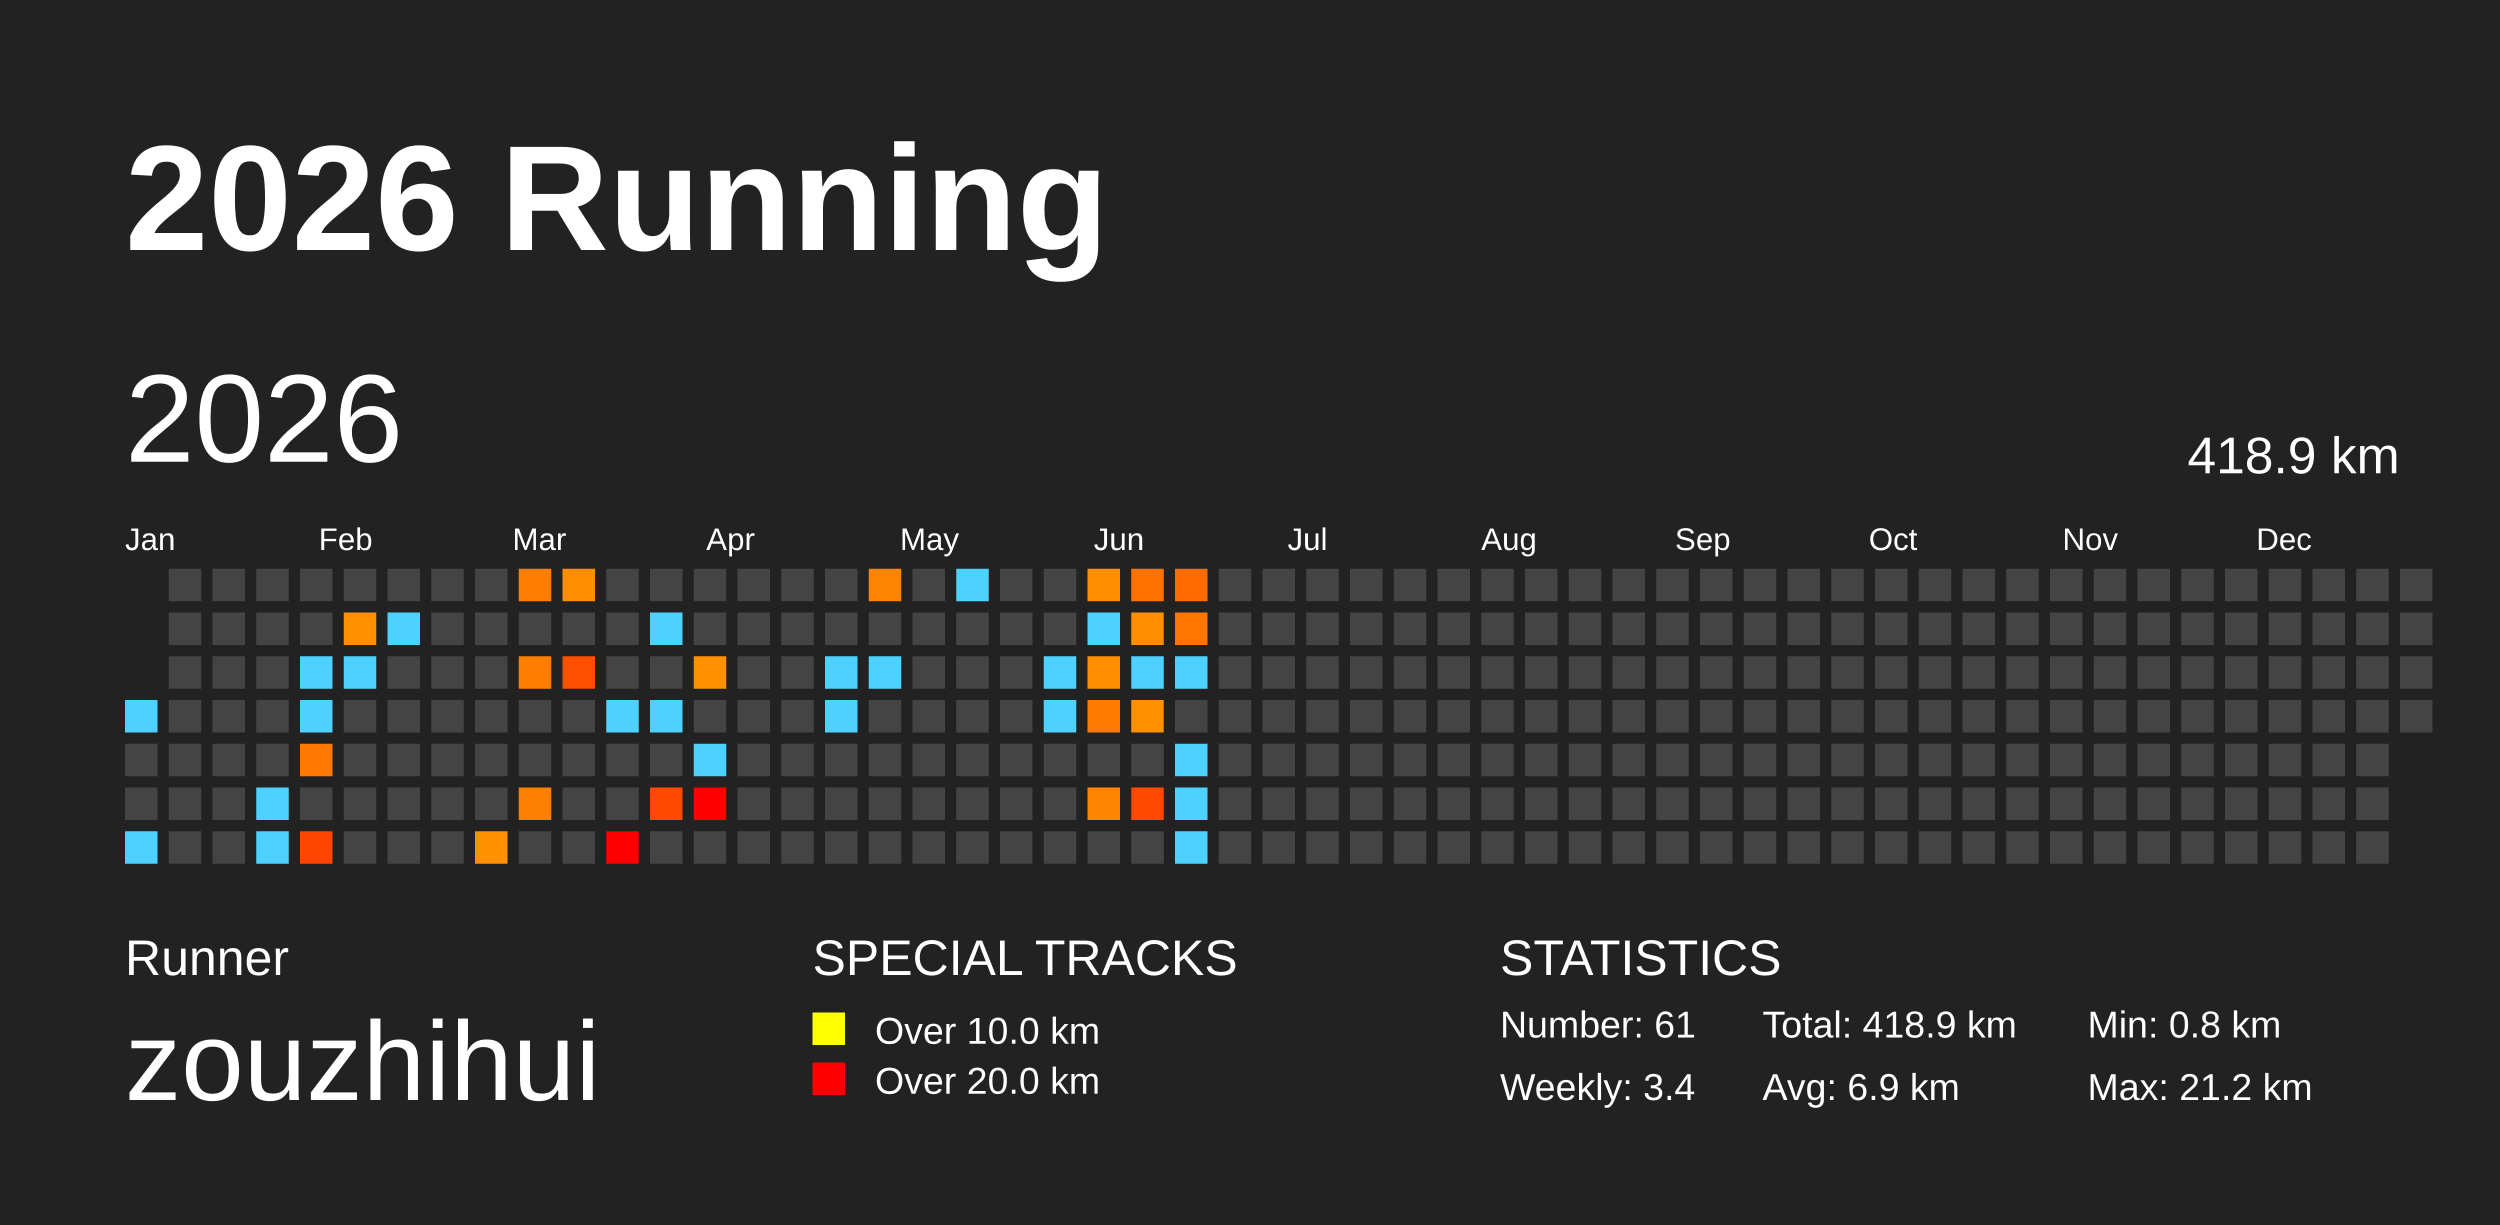
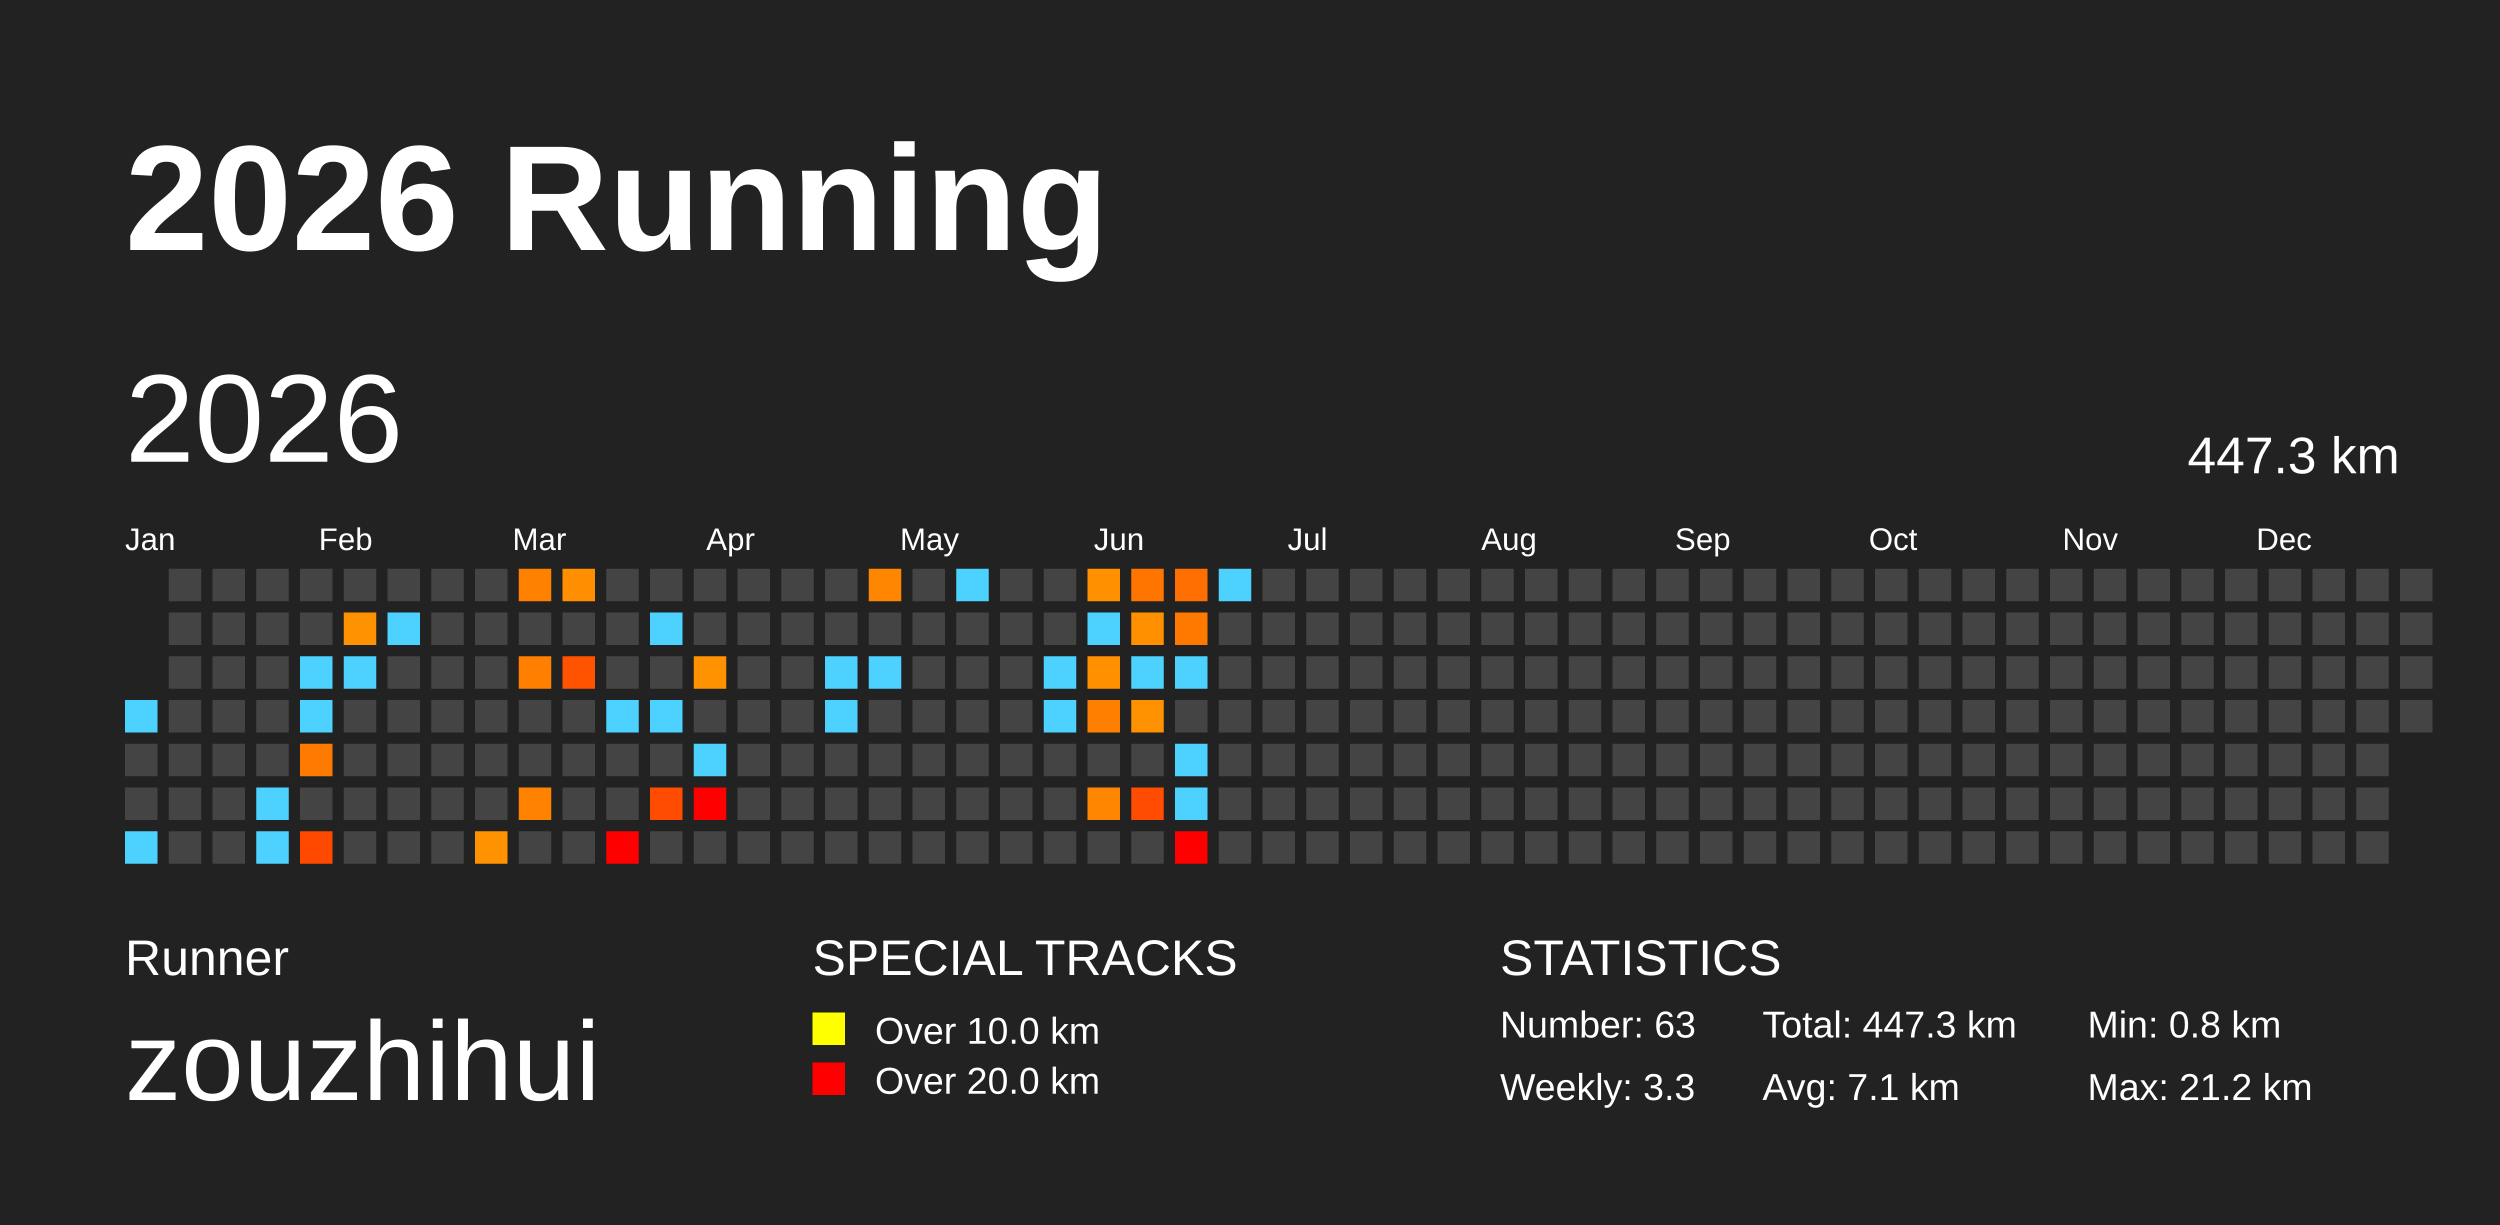
<svg xmlns="http://www.w3.org/2000/svg" baseProfile="full" height="98mm" version="1.1" viewBox="0,0,200,98" width="200mm">
  <defs />
  <rect fill="#222222" height="98" width="200" x="0" y="0" />
  <text fill="#FFFFFF" style="font-size:12px; font-family:Arial; font-weight:bold;" x="10" y="20">2026 Running</text>
  <text fill="#FFFFFF" style="font-size:4px; font-family:Arial" x="10" y="78">Runner</text>
  <text fill="#FFFFFF" style="font-size:9px; font-family:Arial" x="10" y="88">zouzhihui</text>
  <text fill="#FFFFFF" style="font-size:4px; font-family:Arial" x="65" y="78">SPECIAL TRACKS</text>
  <rect fill="yellow" height="2.6" width="2.6" x="65" y="81" />
  <text fill="#FFFFFF" style="font-size:3px; font-family:Arial" x="70" y="83.5">Over 10.0 km</text>
  <rect fill="red" height="2.6" width="2.6" x="65" y="85" />
  <text fill="#FFFFFF" style="font-size:3px; font-family:Arial" x="70" y="87.5">Over 20.0 km</text>
  <text fill="#FFFFFF" style="font-size:4px; font-family:Arial" x="120" y="78">STATISTICS</text>
-   <text fill="#FFFFFF" style="font-size:3px; font-family:Arial" x="120" y="83">Number: 61</text>
-   <text fill="#FFFFFF" style="font-size:3px; font-family:Arial" x="120" y="88">Weekly: 3.4</text>
-   <text fill="#FFFFFF" style="font-size:3px; font-family:Arial" x="141" y="83">Total: 418.9 km</text>
-   <text fill="#FFFFFF" style="font-size:3px; font-family:Arial" x="141" y="88">Avg: 6.9 km</text>
+   <text fill="#FFFFFF" style="font-size:3px; font-family:Arial" x="120" y="83">Number: 63</text>
+   <text fill="#FFFFFF" style="font-size:3px; font-family:Arial" x="120" y="88">Weekly: 3.3</text>
+   <text fill="#FFFFFF" style="font-size:3px; font-family:Arial" x="141" y="83">Total: 447.3 km</text>
+   <text fill="#FFFFFF" style="font-size:3px; font-family:Arial" x="141" y="88">Avg: 7.1 km</text>
  <text fill="#FFFFFF" style="font-size:3px; font-family:Arial" x="167" y="83">Min: 0.8 km</text>
  <text fill="#FFFFFF" style="font-size:3px; font-family:Arial" x="167" y="88">Max: 21.2 km</text>
  <text dominant-baseline="hanging" fill="#FFFFFF" style="font-size:10.0px; font-family:Arial;" x="10" y="30">2026</text>
-   <text dominant-baseline="hanging" fill="#FFFFFF" style="font-size:4.125px; font-family:Arial;" x="175" y="35">418.9 km</text>
+   <text dominant-baseline="hanging" fill="#FFFFFF" style="font-size:4.125px; font-family:Arial;" x="175" y="35">447.3 km</text>
  <text fill="#FFFFFF" style="font-size:2.5px; font-family:Arial" x="10.0" y="44">Jan</text>
  <text fill="#FFFFFF" style="font-size:2.5px; font-family:Arial" x="25.5" y="44">Feb</text>
  <text fill="#FFFFFF" style="font-size:2.5px; font-family:Arial" x="41.0" y="44">Mar</text>
  <text fill="#FFFFFF" style="font-size:2.5px; font-family:Arial" x="56.5" y="44">Apr</text>
  <text fill="#FFFFFF" style="font-size:2.5px; font-family:Arial" x="72.0" y="44">May</text>
  <text fill="#FFFFFF" style="font-size:2.5px; font-family:Arial" x="87.5" y="44">Jun</text>
  <text fill="#FFFFFF" style="font-size:2.5px; font-family:Arial" x="103.0" y="44">Jul</text>
  <text fill="#FFFFFF" style="font-size:2.5px; font-family:Arial" x="118.5" y="44">Aug</text>
  <text fill="#FFFFFF" style="font-size:2.5px; font-family:Arial" x="134.0" y="44">Sep</text>
  <text fill="#FFFFFF" style="font-size:2.5px; font-family:Arial" x="149.5" y="44">Oct</text>
  <text fill="#FFFFFF" style="font-size:2.5px; font-family:Arial" x="165.0" y="44">Nov</text>
  <text fill="#FFFFFF" style="font-size:2.5px; font-family:Arial" x="180.5" y="44">Dec</text>
  <rect fill="#4dd2ff" height="2.6" width="2.6" x="10.0" y="56.0" />
  <rect fill="#444444" height="2.6" width="2.6" x="10.0" y="59.5" />
  <rect fill="#444444" height="2.6" width="2.6" x="10.0" y="63.0" />
  <rect fill="#4dd2ff" height="2.6" width="2.6" x="10.0" y="66.5" />
  <rect fill="#444444" height="2.6" width="2.6" x="13.5" y="45.5" />
  <rect fill="#444444" height="2.6" width="2.6" x="13.5" y="49.0" />
  <rect fill="#444444" height="2.6" width="2.6" x="13.5" y="52.5" />
  <rect fill="#444444" height="2.6" width="2.6" x="13.5" y="56.0" />
  <rect fill="#444444" height="2.6" width="2.6" x="13.5" y="59.5" />
  <rect fill="#444444" height="2.6" width="2.6" x="13.5" y="63.0" />
  <rect fill="#444444" height="2.6" width="2.6" x="13.5" y="66.5" />
  <rect fill="#444444" height="2.6" width="2.6" x="17.0" y="45.5" />
  <rect fill="#444444" height="2.6" width="2.6" x="17.0" y="49.0" />
  <rect fill="#444444" height="2.6" width="2.6" x="17.0" y="52.5" />
  <rect fill="#444444" height="2.6" width="2.6" x="17.0" y="56.0" />
  <rect fill="#444444" height="2.6" width="2.6" x="17.0" y="59.5" />
  <rect fill="#444444" height="2.6" width="2.6" x="17.0" y="63.0" />
  <rect fill="#444444" height="2.6" width="2.6" x="17.0" y="66.5" />
  <rect fill="#444444" height="2.6" width="2.6" x="20.5" y="45.5" />
  <rect fill="#444444" height="2.6" width="2.6" x="20.5" y="49.0" />
  <rect fill="#444444" height="2.6" width="2.6" x="20.5" y="52.5" />
  <rect fill="#444444" height="2.6" width="2.6" x="20.5" y="56.0" />
  <rect fill="#444444" height="2.6" width="2.6" x="20.5" y="59.5" />
  <rect fill="#4dd2ff" height="2.6" width="2.6" x="20.5" y="63.0" />
  <rect fill="#4dd2ff" height="2.6" width="2.6" x="20.5" y="66.5" />
  <rect fill="#444444" height="2.6" width="2.6" x="24.0" y="45.5" />
  <rect fill="#444444" height="2.6" width="2.6" x="24.0" y="49.0" />
  <rect fill="#4dd2ff" height="2.6" width="2.6" x="24.0" y="52.5" />
  <rect fill="#4dd2ff" height="2.6" width="2.6" x="24.0" y="56.0" />
-   <rect fill="#ff7800" height="2.6" width="2.6" x="24.0" y="59.5" />
+   <rect fill="#ff7a00" height="2.6" width="2.6" x="24.0" y="59.5" />
  <rect fill="#444444" height="2.6" width="2.6" x="24.0" y="63.0" />
-   <rect fill="#ff4500" height="2.6" width="2.6" x="24.0" y="66.5" />
+   <rect fill="#ff4900" height="2.6" width="2.6" x="24.0" y="66.5" />
  <rect fill="#444444" height="2.6" width="2.6" x="27.5" y="45.5" />
-   <rect fill="#ff9000" height="2.6" width="2.6" x="27.5" y="49.0" />
+   <rect fill="#ff9200" height="2.6" width="2.6" x="27.5" y="49.0" />
  <rect fill="#4dd2ff" height="2.6" width="2.6" x="27.5" y="52.5" />
  <rect fill="#444444" height="2.6" width="2.6" x="27.5" y="56.0" />
  <rect fill="#444444" height="2.6" width="2.6" x="27.5" y="59.5" />
  <rect fill="#444444" height="2.6" width="2.6" x="27.5" y="63.0" />
  <rect fill="#444444" height="2.6" width="2.6" x="27.5" y="66.5" />
  <rect fill="#444444" height="2.6" width="2.6" x="31.0" y="45.5" />
  <rect fill="#4dd2ff" height="2.6" width="2.6" x="31.0" y="49.0" />
  <rect fill="#444444" height="2.6" width="2.6" x="31.0" y="52.5" />
  <rect fill="#444444" height="2.6" width="2.6" x="31.0" y="56.0" />
  <rect fill="#444444" height="2.6" width="2.6" x="31.0" y="59.5" />
  <rect fill="#444444" height="2.6" width="2.6" x="31.0" y="63.0" />
  <rect fill="#444444" height="2.6" width="2.6" x="31.0" y="66.5" />
  <rect fill="#444444" height="2.6" width="2.6" x="34.5" y="45.5" />
  <rect fill="#444444" height="2.6" width="2.6" x="34.5" y="49.0" />
  <rect fill="#444444" height="2.6" width="2.6" x="34.5" y="52.5" />
  <rect fill="#444444" height="2.6" width="2.6" x="34.5" y="56.0" />
  <rect fill="#444444" height="2.6" width="2.6" x="34.5" y="59.5" />
  <rect fill="#444444" height="2.6" width="2.6" x="34.5" y="63.0" />
  <rect fill="#444444" height="2.6" width="2.6" x="34.5" y="66.5" />
  <rect fill="#444444" height="2.6" width="2.6" x="38.0" y="45.5" />
  <rect fill="#444444" height="2.6" width="2.6" x="38.0" y="49.0" />
  <rect fill="#444444" height="2.6" width="2.6" x="38.0" y="52.5" />
  <rect fill="#444444" height="2.6" width="2.6" x="38.0" y="56.0" />
  <rect fill="#444444" height="2.6" width="2.6" x="38.0" y="59.5" />
  <rect fill="#444444" height="2.6" width="2.6" x="38.0" y="63.0" />
-   <rect fill="#ff9000" height="2.6" width="2.6" x="38.0" y="66.5" />
-   <rect fill="#ff7e00" height="2.6" width="2.6" x="41.5" y="45.5" />
+   <rect fill="#ff9200" height="2.6" width="2.6" x="38.0" y="66.5" />
+   <rect fill="#ff8100" height="2.6" width="2.6" x="41.5" y="45.5" />
  <rect fill="#444444" height="2.6" width="2.6" x="41.5" y="49.0" />
-   <rect fill="#ff7e00" height="2.6" width="2.6" x="41.5" y="52.5" />
+   <rect fill="#ff8000" height="2.6" width="2.6" x="41.5" y="52.5" />
  <rect fill="#444444" height="2.6" width="2.6" x="41.5" y="56.0" />
  <rect fill="#444444" height="2.6" width="2.6" x="41.5" y="59.5" />
-   <rect fill="#ff7f00" height="2.6" width="2.6" x="41.5" y="63.0" />
+   <rect fill="#ff8200" height="2.6" width="2.6" x="41.5" y="63.0" />
  <rect fill="#444444" height="2.6" width="2.6" x="41.5" y="66.5" />
-   <rect fill="#ff8d00" height="2.6" width="2.6" x="45.0" y="45.5" />
+   <rect fill="#ff8f00" height="2.6" width="2.6" x="45.0" y="45.5" />
  <rect fill="#444444" height="2.6" width="2.6" x="45.0" y="49.0" />
-   <rect fill="#ff4f00" height="2.6" width="2.6" x="45.0" y="52.5" />
+   <rect fill="#ff5300" height="2.6" width="2.6" x="45.0" y="52.5" />
  <rect fill="#444444" height="2.6" width="2.6" x="45.0" y="56.0" />
  <rect fill="#444444" height="2.6" width="2.6" x="45.0" y="59.5" />
  <rect fill="#444444" height="2.6" width="2.6" x="45.0" y="63.0" />
  <rect fill="#444444" height="2.6" width="2.6" x="45.0" y="66.5" />
  <rect fill="#444444" height="2.6" width="2.6" x="48.5" y="45.5" />
  <rect fill="#444444" height="2.6" width="2.6" x="48.5" y="49.0" />
  <rect fill="#444444" height="2.6" width="2.6" x="48.5" y="52.5" />
  <rect fill="#4dd2ff" height="2.6" width="2.6" x="48.5" y="56.0" />
  <rect fill="#444444" height="2.6" width="2.6" x="48.5" y="59.5" />
  <rect fill="#444444" height="2.6" width="2.6" x="48.5" y="63.0" />
  <rect fill="red" height="2.6" width="2.6" x="48.5" y="66.5" />
  <rect fill="#444444" height="2.6" width="2.6" x="52.0" y="45.5" />
  <rect fill="#4dd2ff" height="2.6" width="2.6" x="52.0" y="49.0" />
  <rect fill="#444444" height="2.6" width="2.6" x="52.0" y="52.5" />
  <rect fill="#4dd2ff" height="2.6" width="2.6" x="52.0" y="56.0" />
  <rect fill="#444444" height="2.6" width="2.6" x="52.0" y="59.5" />
-   <rect fill="#ff4800" height="2.6" width="2.6" x="52.0" y="63.0" />
+   <rect fill="#ff4c00" height="2.6" width="2.6" x="52.0" y="63.0" />
  <rect fill="#444444" height="2.6" width="2.6" x="52.0" y="66.5" />
  <rect fill="#444444" height="2.6" width="2.6" x="55.5" y="45.5" />
  <rect fill="#444444" height="2.6" width="2.6" x="55.5" y="49.0" />
-   <rect fill="#ff9000" height="2.6" width="2.6" x="55.5" y="52.5" />
+   <rect fill="#ff9200" height="2.6" width="2.6" x="55.5" y="52.5" />
  <rect fill="#444444" height="2.6" width="2.6" x="55.5" y="56.0" />
  <rect fill="#4dd2ff" height="2.6" width="2.6" x="55.5" y="59.5" />
  <rect fill="red" height="2.6" width="2.6" x="55.5" y="63.0" />
  <rect fill="#444444" height="2.6" width="2.6" x="55.5" y="66.5" />
  <rect fill="#444444" height="2.6" width="2.6" x="59.0" y="45.5" />
  <rect fill="#444444" height="2.6" width="2.6" x="59.0" y="49.0" />
  <rect fill="#444444" height="2.6" width="2.6" x="59.0" y="52.5" />
  <rect fill="#444444" height="2.6" width="2.6" x="59.0" y="56.0" />
  <rect fill="#444444" height="2.6" width="2.6" x="59.0" y="59.5" />
  <rect fill="#444444" height="2.6" width="2.6" x="59.0" y="63.0" />
  <rect fill="#444444" height="2.6" width="2.6" x="59.0" y="66.5" />
  <rect fill="#444444" height="2.6" width="2.6" x="62.5" y="45.5" />
  <rect fill="#444444" height="2.6" width="2.6" x="62.5" y="49.0" />
  <rect fill="#444444" height="2.6" width="2.6" x="62.5" y="52.5" />
  <rect fill="#444444" height="2.6" width="2.6" x="62.5" y="56.0" />
  <rect fill="#444444" height="2.6" width="2.6" x="62.5" y="59.5" />
  <rect fill="#444444" height="2.6" width="2.6" x="62.5" y="63.0" />
  <rect fill="#444444" height="2.6" width="2.6" x="62.5" y="66.5" />
  <rect fill="#444444" height="2.6" width="2.6" x="66.0" y="45.5" />
  <rect fill="#444444" height="2.6" width="2.6" x="66.0" y="49.0" />
  <rect fill="#4dd2ff" height="2.6" width="2.6" x="66.0" y="52.5" />
  <rect fill="#4dd2ff" height="2.6" width="2.6" x="66.0" y="56.0" />
  <rect fill="#444444" height="2.6" width="2.6" x="66.0" y="59.5" />
  <rect fill="#444444" height="2.6" width="2.6" x="66.0" y="63.0" />
  <rect fill="#444444" height="2.6" width="2.6" x="66.0" y="66.5" />
-   <rect fill="#ff8400" height="2.6" width="2.6" x="69.5" y="45.5" />
+   <rect fill="#ff8600" height="2.6" width="2.6" x="69.5" y="45.5" />
  <rect fill="#444444" height="2.6" width="2.6" x="69.5" y="49.0" />
  <rect fill="#4dd2ff" height="2.6" width="2.6" x="69.5" y="52.5" />
  <rect fill="#444444" height="2.6" width="2.6" x="69.5" y="56.0" />
  <rect fill="#444444" height="2.6" width="2.6" x="69.5" y="59.5" />
  <rect fill="#444444" height="2.6" width="2.6" x="69.5" y="63.0" />
  <rect fill="#444444" height="2.6" width="2.6" x="69.5" y="66.5" />
  <rect fill="#444444" height="2.6" width="2.6" x="73.0" y="45.5" />
  <rect fill="#444444" height="2.6" width="2.6" x="73.0" y="49.0" />
  <rect fill="#444444" height="2.6" width="2.6" x="73.0" y="52.5" />
  <rect fill="#444444" height="2.6" width="2.6" x="73.0" y="56.0" />
  <rect fill="#444444" height="2.6" width="2.6" x="73.0" y="59.5" />
  <rect fill="#444444" height="2.6" width="2.6" x="73.0" y="63.0" />
  <rect fill="#444444" height="2.6" width="2.6" x="73.0" y="66.5" />
  <rect fill="#4dd2ff" height="2.6" width="2.6" x="76.5" y="45.5" />
  <rect fill="#444444" height="2.6" width="2.6" x="76.5" y="49.0" />
  <rect fill="#444444" height="2.6" width="2.6" x="76.5" y="52.5" />
  <rect fill="#444444" height="2.6" width="2.6" x="76.5" y="56.0" />
  <rect fill="#444444" height="2.6" width="2.6" x="76.5" y="59.5" />
  <rect fill="#444444" height="2.6" width="2.6" x="76.5" y="63.0" />
  <rect fill="#444444" height="2.6" width="2.6" x="76.5" y="66.5" />
  <rect fill="#444444" height="2.6" width="2.6" x="80.0" y="45.5" />
  <rect fill="#444444" height="2.6" width="2.6" x="80.0" y="49.0" />
  <rect fill="#444444" height="2.6" width="2.6" x="80.0" y="52.5" />
  <rect fill="#444444" height="2.6" width="2.6" x="80.0" y="56.0" />
  <rect fill="#444444" height="2.6" width="2.6" x="80.0" y="59.5" />
  <rect fill="#444444" height="2.6" width="2.6" x="80.0" y="63.0" />
  <rect fill="#444444" height="2.6" width="2.6" x="80.0" y="66.5" />
  <rect fill="#444444" height="2.6" width="2.6" x="83.5" y="45.5" />
  <rect fill="#444444" height="2.6" width="2.6" x="83.5" y="49.0" />
  <rect fill="#4dd2ff" height="2.6" width="2.6" x="83.5" y="52.5" />
  <rect fill="#4dd2ff" height="2.6" width="2.6" x="83.5" y="56.0" />
  <rect fill="#444444" height="2.6" width="2.6" x="83.5" y="59.5" />
  <rect fill="#444444" height="2.6" width="2.6" x="83.5" y="63.0" />
  <rect fill="#444444" height="2.6" width="2.6" x="83.5" y="66.5" />
-   <rect fill="#ff8f00" height="2.6" width="2.6" x="87.0" y="45.5" />
+   <rect fill="#ff9100" height="2.6" width="2.6" x="87.0" y="45.5" />
  <rect fill="#4dd2ff" height="2.6" width="2.6" x="87.0" y="49.0" />
-   <rect fill="#ff8e00" height="2.6" width="2.6" x="87.0" y="52.5" />
-   <rect fill="#ff7c00" height="2.6" width="2.6" x="87.0" y="56.0" />
+   <rect fill="#ff9000" height="2.6" width="2.6" x="87.0" y="52.5" />
+   <rect fill="#ff7f00" height="2.6" width="2.6" x="87.0" y="56.0" />
  <rect fill="#444444" height="2.6" width="2.6" x="87.0" y="59.5" />
-   <rect fill="#ff8400" height="2.6" width="2.6" x="87.0" y="63.0" />
+   <rect fill="#ff8600" height="2.6" width="2.6" x="87.0" y="63.0" />
  <rect fill="#444444" height="2.6" width="2.6" x="87.0" y="66.5" />
-   <rect fill="#ff7200" height="2.6" width="2.6" x="90.5" y="45.5" />
-   <rect fill="#ff8e00" height="2.6" width="2.6" x="90.5" y="49.0" />
+   <rect fill="#ff7500" height="2.6" width="2.6" x="90.5" y="45.5" />
+   <rect fill="#ff9100" height="2.6" width="2.6" x="90.5" y="49.0" />
  <rect fill="#4dd2ff" height="2.6" width="2.6" x="90.5" y="52.5" />
-   <rect fill="#ff9000" height="2.6" width="2.6" x="90.5" y="56.0" />
+   <rect fill="#ff9200" height="2.6" width="2.6" x="90.5" y="56.0" />
  <rect fill="#444444" height="2.6" width="2.6" x="90.5" y="59.5" />
-   <rect fill="#ff4800" height="2.6" width="2.6" x="90.5" y="63.0" />
+   <rect fill="#ff4c00" height="2.6" width="2.6" x="90.5" y="63.0" />
  <rect fill="#444444" height="2.6" width="2.6" x="90.5" y="66.5" />
-   <rect fill="#ff6b00" height="2.6" width="2.6" x="94.0" y="45.5" />
-   <rect fill="#ff7500" height="2.6" width="2.6" x="94.0" y="49.0" />
+   <rect fill="#ff6e00" height="2.6" width="2.6" x="94.0" y="45.5" />
+   <rect fill="#ff7800" height="2.6" width="2.6" x="94.0" y="49.0" />
  <rect fill="#4dd2ff" height="2.6" width="2.6" x="94.0" y="52.5" />
  <rect fill="#444444" height="2.6" width="2.6" x="94.0" y="56.0" />
  <rect fill="#4dd2ff" height="2.6" width="2.6" x="94.0" y="59.5" />
  <rect fill="#4dd2ff" height="2.6" width="2.6" x="94.0" y="63.0" />
-   <rect fill="#4dd2ff" height="2.6" width="2.6" x="94.0" y="66.5" />
-   <rect fill="#444444" height="2.6" width="2.6" x="97.5" y="45.5" />
+   <rect fill="red" height="2.6" width="2.6" x="94.0" y="66.5" />
+   <rect fill="#4dd2ff" height="2.6" width="2.6" x="97.5" y="45.5" />
  <rect fill="#444444" height="2.6" width="2.6" x="97.5" y="49.0" />
  <rect fill="#444444" height="2.6" width="2.6" x="97.5" y="52.5" />
  <rect fill="#444444" height="2.6" width="2.6" x="97.5" y="56.0" />
  <rect fill="#444444" height="2.6" width="2.6" x="97.5" y="59.5" />
  <rect fill="#444444" height="2.6" width="2.6" x="97.5" y="63.0" />
  <rect fill="#444444" height="2.6" width="2.6" x="97.5" y="66.5" />
  <rect fill="#444444" height="2.6" width="2.6" x="101.0" y="45.5" />
  <rect fill="#444444" height="2.6" width="2.6" x="101.0" y="49.0" />
  <rect fill="#444444" height="2.6" width="2.6" x="101.0" y="52.5" />
  <rect fill="#444444" height="2.6" width="2.6" x="101.0" y="56.0" />
  <rect fill="#444444" height="2.6" width="2.6" x="101.0" y="59.5" />
  <rect fill="#444444" height="2.6" width="2.6" x="101.0" y="63.0" />
  <rect fill="#444444" height="2.6" width="2.6" x="101.0" y="66.5" />
  <rect fill="#444444" height="2.6" width="2.6" x="104.5" y="45.5" />
  <rect fill="#444444" height="2.6" width="2.6" x="104.5" y="49.0" />
  <rect fill="#444444" height="2.6" width="2.6" x="104.5" y="52.5" />
  <rect fill="#444444" height="2.6" width="2.6" x="104.5" y="56.0" />
  <rect fill="#444444" height="2.6" width="2.6" x="104.5" y="59.5" />
  <rect fill="#444444" height="2.6" width="2.6" x="104.5" y="63.0" />
  <rect fill="#444444" height="2.6" width="2.6" x="104.5" y="66.5" />
  <rect fill="#444444" height="2.6" width="2.6" x="108.0" y="45.5" />
  <rect fill="#444444" height="2.6" width="2.6" x="108.0" y="49.0" />
  <rect fill="#444444" height="2.6" width="2.6" x="108.0" y="52.5" />
  <rect fill="#444444" height="2.6" width="2.6" x="108.0" y="56.0" />
  <rect fill="#444444" height="2.6" width="2.6" x="108.0" y="59.5" />
  <rect fill="#444444" height="2.6" width="2.6" x="108.0" y="63.0" />
  <rect fill="#444444" height="2.6" width="2.6" x="108.0" y="66.5" />
  <rect fill="#444444" height="2.6" width="2.6" x="111.5" y="45.5" />
  <rect fill="#444444" height="2.6" width="2.6" x="111.5" y="49.0" />
  <rect fill="#444444" height="2.6" width="2.6" x="111.5" y="52.5" />
  <rect fill="#444444" height="2.6" width="2.6" x="111.5" y="56.0" />
  <rect fill="#444444" height="2.6" width="2.6" x="111.5" y="59.5" />
  <rect fill="#444444" height="2.6" width="2.6" x="111.5" y="63.0" />
  <rect fill="#444444" height="2.6" width="2.6" x="111.5" y="66.5" />
  <rect fill="#444444" height="2.6" width="2.6" x="115.0" y="45.5" />
  <rect fill="#444444" height="2.6" width="2.6" x="115.0" y="49.0" />
  <rect fill="#444444" height="2.6" width="2.6" x="115.0" y="52.5" />
  <rect fill="#444444" height="2.6" width="2.6" x="115.0" y="56.0" />
  <rect fill="#444444" height="2.6" width="2.6" x="115.0" y="59.5" />
  <rect fill="#444444" height="2.6" width="2.6" x="115.0" y="63.0" />
  <rect fill="#444444" height="2.6" width="2.6" x="115.0" y="66.5" />
  <rect fill="#444444" height="2.6" width="2.6" x="118.5" y="45.5" />
  <rect fill="#444444" height="2.6" width="2.6" x="118.5" y="49.0" />
  <rect fill="#444444" height="2.6" width="2.6" x="118.5" y="52.5" />
  <rect fill="#444444" height="2.6" width="2.6" x="118.5" y="56.0" />
  <rect fill="#444444" height="2.6" width="2.6" x="118.5" y="59.5" />
  <rect fill="#444444" height="2.6" width="2.6" x="118.5" y="63.0" />
  <rect fill="#444444" height="2.6" width="2.6" x="118.5" y="66.5" />
  <rect fill="#444444" height="2.6" width="2.6" x="122.0" y="45.5" />
  <rect fill="#444444" height="2.6" width="2.6" x="122.0" y="49.0" />
  <rect fill="#444444" height="2.6" width="2.6" x="122.0" y="52.5" />
  <rect fill="#444444" height="2.6" width="2.6" x="122.0" y="56.0" />
  <rect fill="#444444" height="2.6" width="2.6" x="122.0" y="59.5" />
  <rect fill="#444444" height="2.6" width="2.6" x="122.0" y="63.0" />
  <rect fill="#444444" height="2.6" width="2.6" x="122.0" y="66.5" />
  <rect fill="#444444" height="2.6" width="2.6" x="125.5" y="45.5" />
  <rect fill="#444444" height="2.6" width="2.6" x="125.5" y="49.0" />
  <rect fill="#444444" height="2.6" width="2.6" x="125.5" y="52.5" />
  <rect fill="#444444" height="2.6" width="2.6" x="125.5" y="56.0" />
  <rect fill="#444444" height="2.6" width="2.6" x="125.5" y="59.5" />
  <rect fill="#444444" height="2.6" width="2.6" x="125.5" y="63.0" />
  <rect fill="#444444" height="2.6" width="2.6" x="125.5" y="66.5" />
  <rect fill="#444444" height="2.6" width="2.6" x="129.0" y="45.5" />
  <rect fill="#444444" height="2.6" width="2.6" x="129.0" y="49.0" />
  <rect fill="#444444" height="2.6" width="2.6" x="129.0" y="52.5" />
  <rect fill="#444444" height="2.6" width="2.6" x="129.0" y="56.0" />
  <rect fill="#444444" height="2.6" width="2.6" x="129.0" y="59.5" />
  <rect fill="#444444" height="2.6" width="2.6" x="129.0" y="63.0" />
  <rect fill="#444444" height="2.6" width="2.6" x="129.0" y="66.5" />
  <rect fill="#444444" height="2.6" width="2.6" x="132.5" y="45.5" />
  <rect fill="#444444" height="2.6" width="2.6" x="132.5" y="49.0" />
  <rect fill="#444444" height="2.6" width="2.6" x="132.5" y="52.5" />
  <rect fill="#444444" height="2.6" width="2.6" x="132.5" y="56.0" />
  <rect fill="#444444" height="2.6" width="2.6" x="132.5" y="59.5" />
  <rect fill="#444444" height="2.6" width="2.6" x="132.5" y="63.0" />
  <rect fill="#444444" height="2.6" width="2.6" x="132.5" y="66.5" />
  <rect fill="#444444" height="2.6" width="2.6" x="136.0" y="45.5" />
  <rect fill="#444444" height="2.6" width="2.6" x="136.0" y="49.0" />
  <rect fill="#444444" height="2.6" width="2.6" x="136.0" y="52.5" />
  <rect fill="#444444" height="2.6" width="2.6" x="136.0" y="56.0" />
  <rect fill="#444444" height="2.6" width="2.6" x="136.0" y="59.5" />
  <rect fill="#444444" height="2.6" width="2.6" x="136.0" y="63.0" />
  <rect fill="#444444" height="2.6" width="2.6" x="136.0" y="66.5" />
  <rect fill="#444444" height="2.6" width="2.6" x="139.5" y="45.5" />
  <rect fill="#444444" height="2.6" width="2.6" x="139.5" y="49.0" />
  <rect fill="#444444" height="2.6" width="2.6" x="139.5" y="52.5" />
  <rect fill="#444444" height="2.6" width="2.6" x="139.5" y="56.0" />
  <rect fill="#444444" height="2.6" width="2.6" x="139.5" y="59.5" />
  <rect fill="#444444" height="2.6" width="2.6" x="139.5" y="63.0" />
  <rect fill="#444444" height="2.6" width="2.6" x="139.5" y="66.5" />
  <rect fill="#444444" height="2.6" width="2.6" x="143.0" y="45.5" />
  <rect fill="#444444" height="2.6" width="2.6" x="143.0" y="49.0" />
  <rect fill="#444444" height="2.6" width="2.6" x="143.0" y="52.5" />
  <rect fill="#444444" height="2.6" width="2.6" x="143.0" y="56.0" />
  <rect fill="#444444" height="2.6" width="2.6" x="143.0" y="59.5" />
  <rect fill="#444444" height="2.6" width="2.6" x="143.0" y="63.0" />
  <rect fill="#444444" height="2.6" width="2.6" x="143.0" y="66.5" />
  <rect fill="#444444" height="2.6" width="2.6" x="146.5" y="45.5" />
  <rect fill="#444444" height="2.6" width="2.6" x="146.5" y="49.0" />
  <rect fill="#444444" height="2.6" width="2.6" x="146.5" y="52.5" />
  <rect fill="#444444" height="2.6" width="2.6" x="146.5" y="56.0" />
  <rect fill="#444444" height="2.6" width="2.6" x="146.5" y="59.5" />
  <rect fill="#444444" height="2.6" width="2.6" x="146.5" y="63.0" />
  <rect fill="#444444" height="2.6" width="2.6" x="146.5" y="66.5" />
  <rect fill="#444444" height="2.6" width="2.6" x="150.0" y="45.5" />
  <rect fill="#444444" height="2.6" width="2.6" x="150.0" y="49.0" />
  <rect fill="#444444" height="2.6" width="2.6" x="150.0" y="52.5" />
  <rect fill="#444444" height="2.6" width="2.6" x="150.0" y="56.0" />
  <rect fill="#444444" height="2.6" width="2.6" x="150.0" y="59.5" />
  <rect fill="#444444" height="2.6" width="2.6" x="150.0" y="63.0" />
  <rect fill="#444444" height="2.6" width="2.6" x="150.0" y="66.5" />
  <rect fill="#444444" height="2.6" width="2.6" x="153.5" y="45.5" />
  <rect fill="#444444" height="2.6" width="2.6" x="153.5" y="49.0" />
  <rect fill="#444444" height="2.6" width="2.6" x="153.5" y="52.5" />
  <rect fill="#444444" height="2.6" width="2.6" x="153.5" y="56.0" />
  <rect fill="#444444" height="2.6" width="2.6" x="153.5" y="59.5" />
  <rect fill="#444444" height="2.6" width="2.6" x="153.5" y="63.0" />
  <rect fill="#444444" height="2.6" width="2.6" x="153.5" y="66.5" />
  <rect fill="#444444" height="2.6" width="2.6" x="157.0" y="45.5" />
  <rect fill="#444444" height="2.6" width="2.6" x="157.0" y="49.0" />
  <rect fill="#444444" height="2.6" width="2.6" x="157.0" y="52.5" />
  <rect fill="#444444" height="2.6" width="2.6" x="157.0" y="56.0" />
  <rect fill="#444444" height="2.6" width="2.6" x="157.0" y="59.5" />
  <rect fill="#444444" height="2.6" width="2.6" x="157.0" y="63.0" />
  <rect fill="#444444" height="2.6" width="2.6" x="157.0" y="66.5" />
  <rect fill="#444444" height="2.6" width="2.6" x="160.5" y="45.5" />
  <rect fill="#444444" height="2.6" width="2.6" x="160.5" y="49.0" />
  <rect fill="#444444" height="2.6" width="2.6" x="160.5" y="52.5" />
  <rect fill="#444444" height="2.6" width="2.6" x="160.5" y="56.0" />
  <rect fill="#444444" height="2.6" width="2.6" x="160.5" y="59.5" />
  <rect fill="#444444" height="2.6" width="2.6" x="160.5" y="63.0" />
  <rect fill="#444444" height="2.6" width="2.6" x="160.5" y="66.5" />
  <rect fill="#444444" height="2.6" width="2.6" x="164.0" y="45.5" />
  <rect fill="#444444" height="2.6" width="2.6" x="164.0" y="49.0" />
  <rect fill="#444444" height="2.6" width="2.6" x="164.0" y="52.5" />
  <rect fill="#444444" height="2.6" width="2.6" x="164.0" y="56.0" />
  <rect fill="#444444" height="2.6" width="2.6" x="164.0" y="59.5" />
  <rect fill="#444444" height="2.6" width="2.6" x="164.0" y="63.0" />
  <rect fill="#444444" height="2.6" width="2.6" x="164.0" y="66.5" />
  <rect fill="#444444" height="2.6" width="2.6" x="167.5" y="45.5" />
  <rect fill="#444444" height="2.6" width="2.6" x="167.5" y="49.0" />
  <rect fill="#444444" height="2.6" width="2.6" x="167.5" y="52.5" />
  <rect fill="#444444" height="2.6" width="2.6" x="167.5" y="56.0" />
  <rect fill="#444444" height="2.6" width="2.6" x="167.5" y="59.5" />
  <rect fill="#444444" height="2.6" width="2.6" x="167.5" y="63.0" />
  <rect fill="#444444" height="2.6" width="2.6" x="167.5" y="66.5" />
  <rect fill="#444444" height="2.6" width="2.6" x="171.0" y="45.5" />
  <rect fill="#444444" height="2.6" width="2.6" x="171.0" y="49.0" />
  <rect fill="#444444" height="2.6" width="2.6" x="171.0" y="52.5" />
  <rect fill="#444444" height="2.6" width="2.6" x="171.0" y="56.0" />
  <rect fill="#444444" height="2.6" width="2.6" x="171.0" y="59.5" />
  <rect fill="#444444" height="2.6" width="2.6" x="171.0" y="63.0" />
  <rect fill="#444444" height="2.6" width="2.6" x="171.0" y="66.5" />
  <rect fill="#444444" height="2.6" width="2.6" x="174.5" y="45.5" />
  <rect fill="#444444" height="2.6" width="2.6" x="174.5" y="49.0" />
  <rect fill="#444444" height="2.6" width="2.6" x="174.5" y="52.5" />
  <rect fill="#444444" height="2.6" width="2.6" x="174.5" y="56.0" />
  <rect fill="#444444" height="2.6" width="2.6" x="174.5" y="59.5" />
  <rect fill="#444444" height="2.6" width="2.6" x="174.5" y="63.0" />
  <rect fill="#444444" height="2.6" width="2.6" x="174.5" y="66.5" />
  <rect fill="#444444" height="2.6" width="2.6" x="178.0" y="45.5" />
  <rect fill="#444444" height="2.6" width="2.6" x="178.0" y="49.0" />
  <rect fill="#444444" height="2.6" width="2.6" x="178.0" y="52.5" />
  <rect fill="#444444" height="2.6" width="2.6" x="178.0" y="56.0" />
  <rect fill="#444444" height="2.6" width="2.6" x="178.0" y="59.5" />
  <rect fill="#444444" height="2.6" width="2.6" x="178.0" y="63.0" />
  <rect fill="#444444" height="2.6" width="2.6" x="178.0" y="66.5" />
  <rect fill="#444444" height="2.6" width="2.6" x="181.5" y="45.5" />
  <rect fill="#444444" height="2.6" width="2.6" x="181.5" y="49.0" />
  <rect fill="#444444" height="2.6" width="2.6" x="181.5" y="52.5" />
  <rect fill="#444444" height="2.6" width="2.6" x="181.5" y="56.0" />
  <rect fill="#444444" height="2.6" width="2.6" x="181.5" y="59.5" />
  <rect fill="#444444" height="2.6" width="2.6" x="181.5" y="63.0" />
  <rect fill="#444444" height="2.6" width="2.6" x="181.5" y="66.5" />
  <rect fill="#444444" height="2.6" width="2.6" x="185.0" y="45.5" />
  <rect fill="#444444" height="2.6" width="2.6" x="185.0" y="49.0" />
  <rect fill="#444444" height="2.6" width="2.6" x="185.0" y="52.5" />
  <rect fill="#444444" height="2.6" width="2.6" x="185.0" y="56.0" />
  <rect fill="#444444" height="2.6" width="2.6" x="185.0" y="59.5" />
  <rect fill="#444444" height="2.6" width="2.6" x="185.0" y="63.0" />
  <rect fill="#444444" height="2.6" width="2.6" x="185.0" y="66.5" />
  <rect fill="#444444" height="2.6" width="2.6" x="188.5" y="45.5" />
  <rect fill="#444444" height="2.6" width="2.6" x="188.5" y="49.0" />
  <rect fill="#444444" height="2.6" width="2.6" x="188.5" y="52.5" />
  <rect fill="#444444" height="2.6" width="2.6" x="188.5" y="56.0" />
  <rect fill="#444444" height="2.6" width="2.6" x="188.5" y="59.5" />
  <rect fill="#444444" height="2.6" width="2.6" x="188.5" y="63.0" />
  <rect fill="#444444" height="2.6" width="2.6" x="188.5" y="66.5" />
  <rect fill="#444444" height="2.6" width="2.6" x="192.0" y="45.5" />
  <rect fill="#444444" height="2.6" width="2.6" x="192.0" y="49.0" />
  <rect fill="#444444" height="2.6" width="2.6" x="192.0" y="52.5" />
  <rect fill="#444444" height="2.6" width="2.6" x="192.0" y="56.0" />
</svg>
